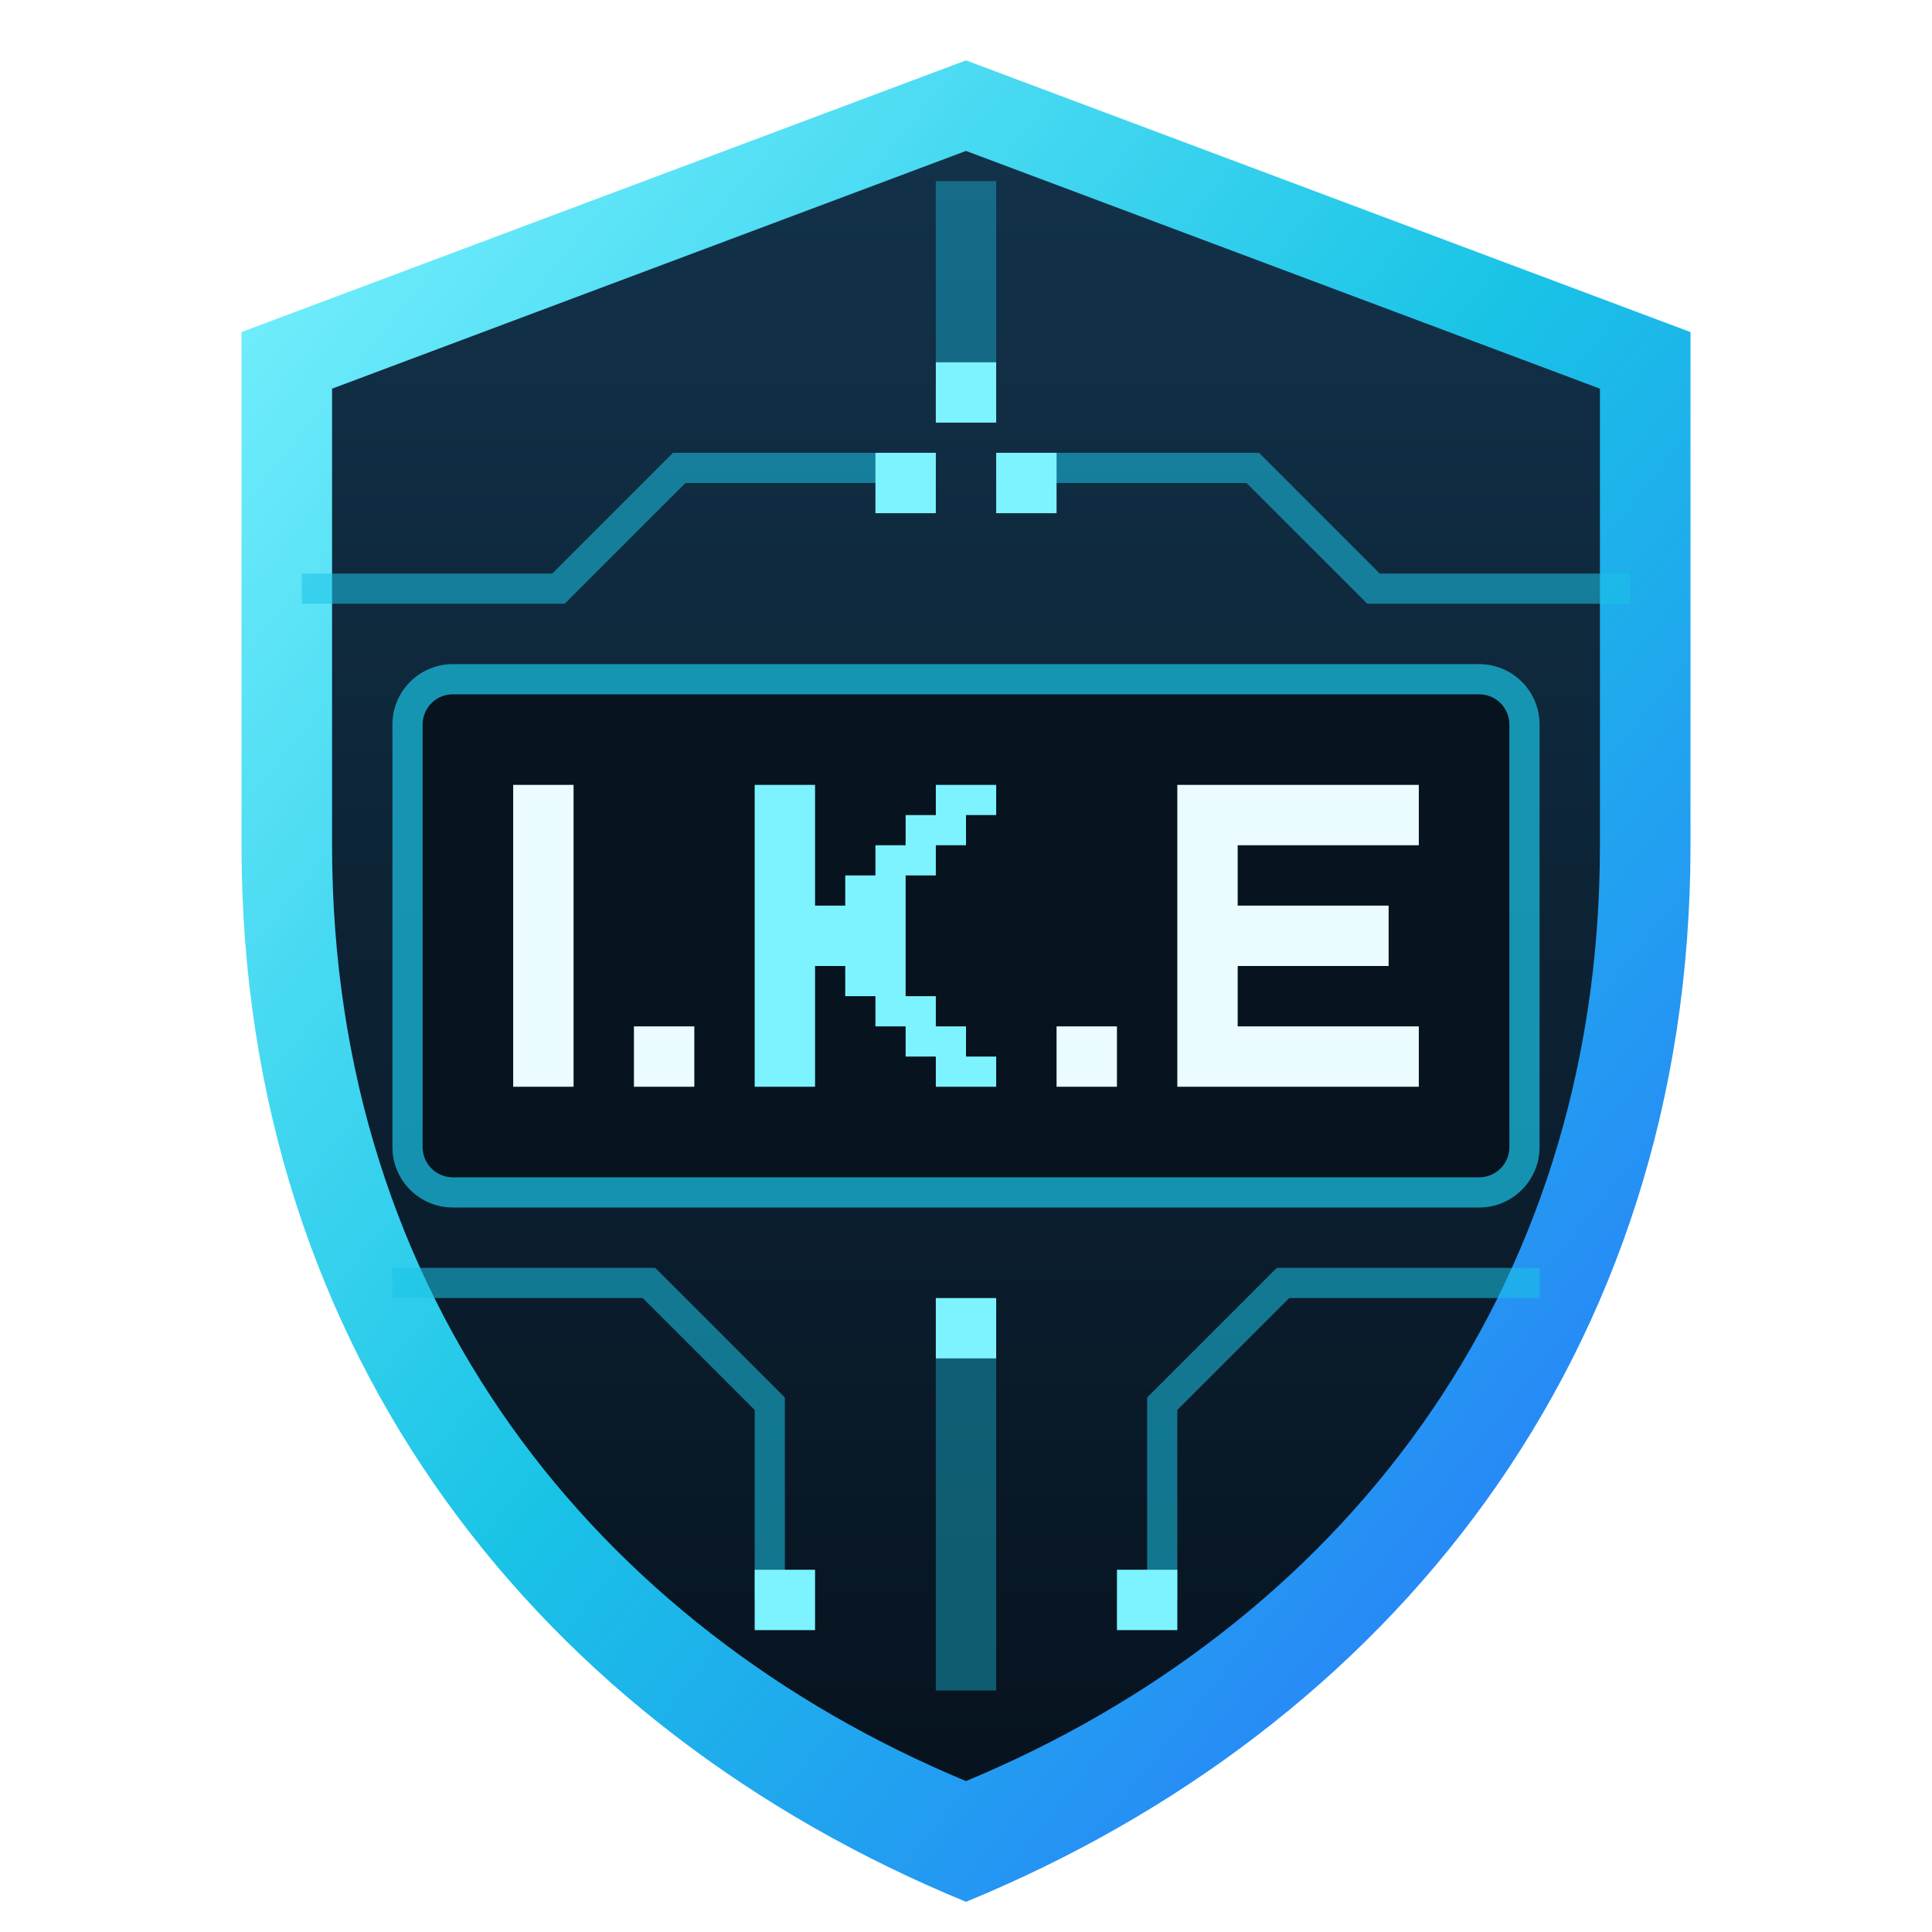
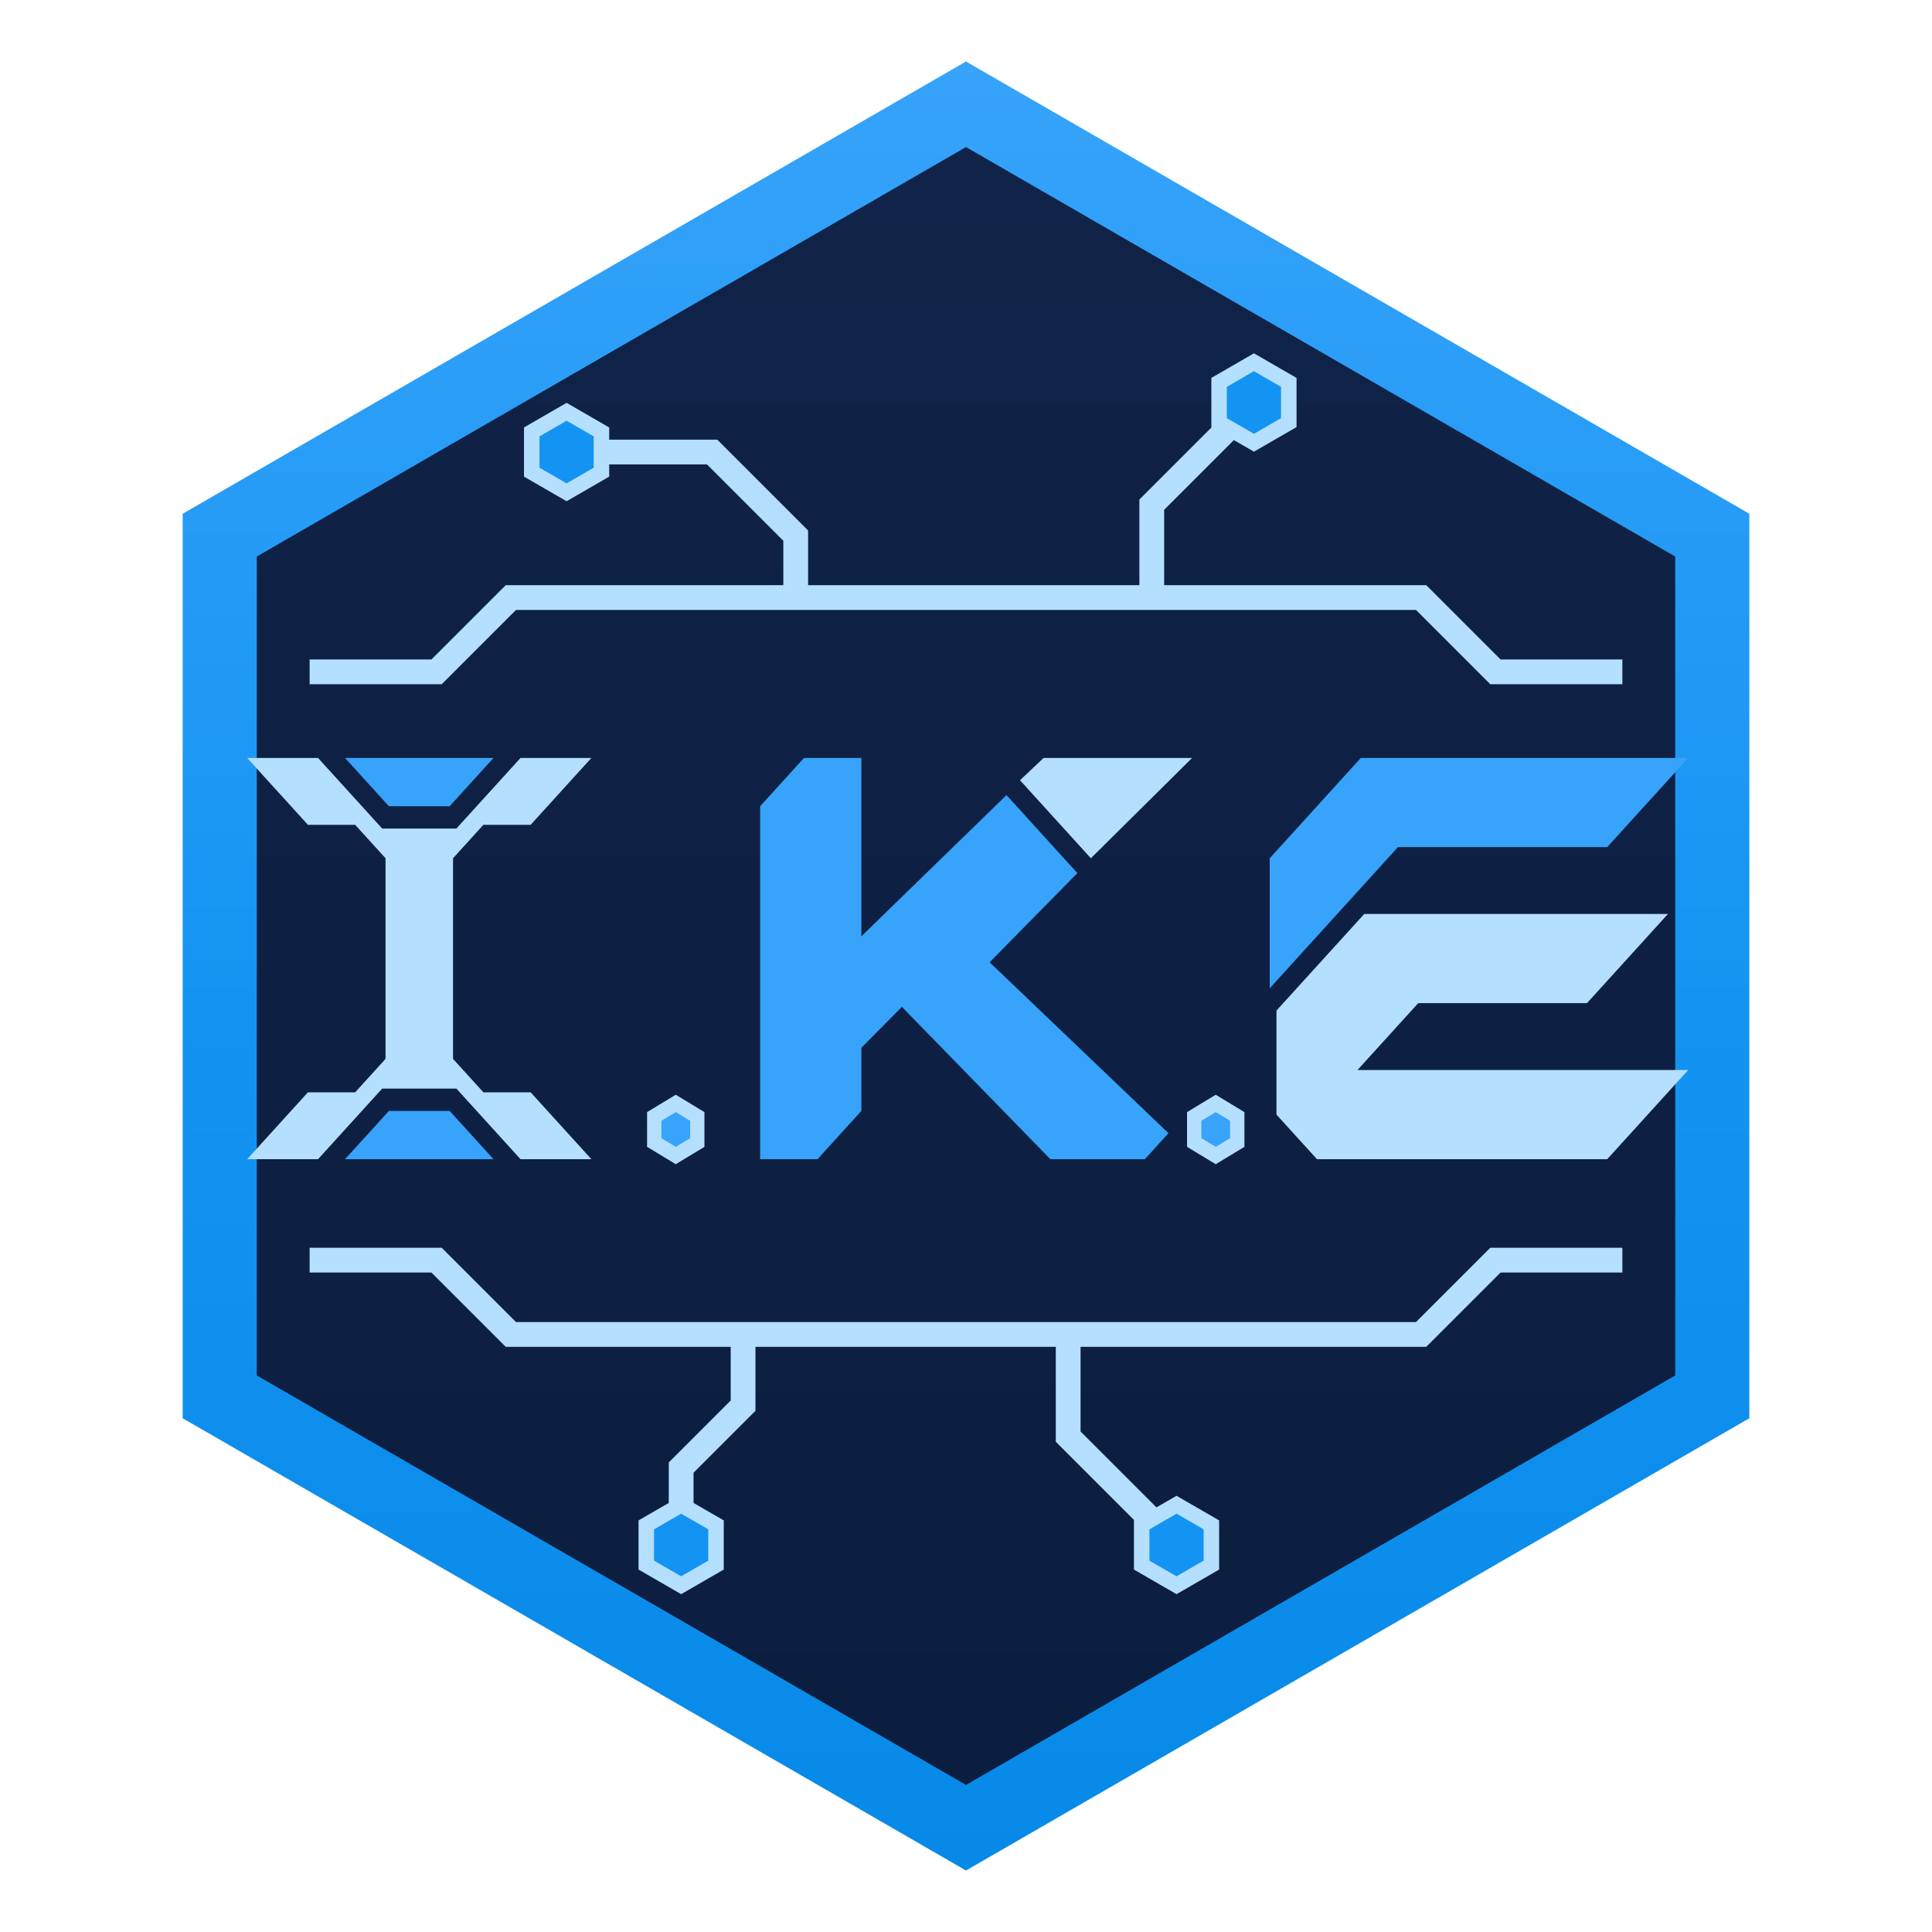
- <svg xmlns="http://www.w3.org/2000/svg" viewBox="0 0 64 64" width="64" height="64">
+ <svg xmlns="http://www.w3.org/2000/svg" width="64" height="64" viewBox="0 0 624 624">
  <defs>
-     <linearGradient id="body" x1="0" y1="0" x2="0" y2="1">
-       <stop offset="0" stop-color="#12324a" />
-       <stop offset="1" stop-color="#07131f" />
+     <linearGradient id="cyan" x1="0" y1="0" x2="0" y2="1">
+       <stop offset="0" stop-color="#C6E8FF" />
+       <stop offset=".52" stop-color="#B4DFFF" />
+       <stop offset="1" stop-color="#A3CFEF" />
    </linearGradient>
-     <linearGradient id="edge" x1="0" y1="0" x2="1" y2="1">
-       <stop offset="0" stop-color="#7df3ff" />
-       <stop offset="0.5" stop-color="#19c3e6" />
-       <stop offset="1" stop-color="#2f6bff" />
+     <linearGradient id="cyan-rev" x1="0" y1="1" x2="0" y2="0">
+       <stop offset="0" stop-color="#C6E8FF" />
+       <stop offset=".52" stop-color="#B4DFFF" />
+       <stop offset="1" stop-color="#A3CFEF" />
+     </linearGradient>
+     <linearGradient id="blue" x1="0" y1="0" x2="0" y2="1">
+       <stop offset="0" stop-color="#37A3FA" />
+       <stop offset=".52" stop-color="#1494F2" />
+       <stop offset="1" stop-color="#0789E8" />
+     </linearGradient>
+     <linearGradient id="blue-rev" x1="0" y1="1" x2="0" y2="0">
+       <stop offset="0" stop-color="#37A3FA" />
+       <stop offset=".52" stop-color="#1494F2" />
+       <stop offset="1" stop-color="#0789E8" />
+     </linearGradient>
+     <linearGradient id="navy" x1="0" y1="0" x2="0" y2="1">
+       <stop offset="0" stop-color="#102348" />
+       <stop offset=".52" stop-color="#0D2043" />
+       <stop offset="1" stop-color="#0C1E40" />
+     </linearGradient>
+     <linearGradient id="navy-rev" x1="0" y1="1" x2="0" y2="0">
+       <stop offset="0" stop-color="#102348" />
+       <stop offset=".52" stop-color="#0D2043" />
+       <stop offset="1" stop-color="#0C1E40" />
+     </linearGradient>
+     <linearGradient id="edge-light" x1="0" y1="0" x2="0" y2="1">
+       <stop offset="0" stop-color="#D8FCFF" stop-opacity=".55" />
+       <stop offset=".18" stop-color="#D8FCFF" stop-opacity=".27" />
+       <stop offset=".55" stop-color="#D8FCFF" stop-opacity=".06" />
+       <stop offset="1" stop-color="#D8FCFF" stop-opacity="0" />
+     </linearGradient>
+     <linearGradient id="edge-light-rev" x1="0" y1="1" x2="0" y2="0">
+       <stop offset="0" stop-color="#D8FCFF" stop-opacity=".55" />
+       <stop offset=".18" stop-color="#D8FCFF" stop-opacity=".27" />
+       <stop offset=".55" stop-color="#D8FCFF" stop-opacity=".06" />
+       <stop offset="1" stop-color="#D8FCFF" stop-opacity="0" />
+     </linearGradient>
+     <clipPath id="inset-1">
+       <path d="M312 19.861 L409 75.864 L409 104 L440 130 L400 106 L400 93.762 L312 42.955 L224 93.762 L224 106 L184 130 L215 104 L215 75.864 Z" />
+     </clipPath>
+     <clipPath id="inset-2">
+       <path d="M207 80.483 L207 103.577 L145 139.372 L134 122.629 Z" />
+     </clipPath>
+     <clipPath id="inset-3">
+       <path d="M417 80.483 L417 103.577 L479 139.372 L490 122.629 Z" />
+     </clipPath>
+     <clipPath id="inset-4">
+       <path d="M129 125.516 L140 142.259 L79 177.477 L79 228 L59 241 L59 165.93 Z" />
+     </clipPath>
+     <clipPath id="inset-5">
+       <path d="M495 125.516 L484 142.259 L545 177.477 L545 228 L565 241 L565 165.93 Z" />
+     </clipPath>
+     <clipPath id="inset-6">
+       <path d="M312 19.861 L409 75.864 L409 104 L440 130 L400 106 L400 93.762 L312 42.955 L224 93.762 L224 106 L184 130 L215 104 L215 75.864 Z" />
+     </clipPath>
+     <clipPath id="inset-7">
+       <path d="M207 80.483 L207 103.577 L145 139.372 L134 122.629 Z" />
+     </clipPath>
+     <clipPath id="inset-8">
+       <path d="M417 80.483 L417 103.577 L479 139.372 L490 122.629 Z" />
+     </clipPath>
+     <clipPath id="inset-9">
+       <path d="M129 125.516 L140 142.259 L79 177.477 L79 228 L59 241 L59 165.93 Z" />
+     </clipPath>
+     <clipPath id="inset-10">
+       <path d="M495 125.516 L484 142.259 L545 177.477 L545 228 L565 241 L565 165.93 Z" />
+     </clipPath>
+     <clipPath id="inset-11">
+       <path d="M59 251 L79 238 L79 386 L59 373 Z" />
+     </clipPath>
+     <clipPath id="inset-12">
+       <path d="M565 251 L545 238 L545 386 L565 373 Z" />
+     </clipPath>
+     <clipPath id="inset-13">
+       <path d="M288 82 304 91V109L288 118 272 109V91Z" />
+     </clipPath>
+     <clipPath id="inset-14">
+       <path d="M184 147 197 154V169L184 177 171 169V154Z" />
+     </clipPath>
+     <clipPath id="inset-15">
+       <path d="M408 128 421 135V150L408 158 395 150V135Z" />
+     </clipPath>
+     <clipPath id="inset-16">
+       <path d="M158 227 169 216H190L179 227Z M445 227 434 216H455L466 227Z" />
+     </clipPath>
+     <clipPath id="inset-17">
+       <path d="M188 227 199 216H208L197 227Z M207 227 218 216H227L216 227Z M228 227 236 220H388L396 227Z M408 227 397 216H406L417 227Z M427 227 416 216H425L436 227Z" />
+     </clipPath>
+     <clipPath id="inset-18">
+       <path d="M350 82 366 91V109L350 118 334 109V91Z" />
+     </clipPath>
+     <clipPath id="inset-19">
+       <path d="M228 116 241 123V138L228 146 215 138V123Z" />
+     </clipPath>
+     <clipPath id="inset-20">
+       <path d="M444 161 457 168V183L444 191 431 183V168Z" />
+     </clipPath>
+     <clipPath id="inset-21">
+       <path d="M158 227 169 216H190L179 227Z M445 227 434 216H455L466 227Z" />
+     </clipPath>
+     <clipPath id="inset-22">
+       <path d="M188 227 199 216H208L197 227Z M207 227 218 216H227L216 227Z M228 227 236 220H388L396 227Z M408 227 397 216H406L417 227Z M427 227 416 216H425L436 227Z" />
+     </clipPath>
+     <clipPath id="clip-i-stem-wings">
+       <path d="M103 252 H124 L143 271 H165 L184 252 H205 L187 270 H173 L164 279 V333 L173 342 H187 L205 360 H184 L165 341 H143 L124 360 H103 L121 342 H135 L144 333 V279 L135 270 H121 Z" />
+     </clipPath>
+     <clipPath id="clip-i-trapezoid-top">
+       <path d="M132 252 H176 L163 265 H145 Z" />
+     </clipPath>
+     <clipPath id="clip-i-trapezoid-bottom">
+       <path d="M145 347 H163 L176 360 H132 Z" />
+     </clipPath>
+     <clipPath id="clip-k-main">
+       <path d="M248 265 261 252H278V300L321 262 342 283 316 307 369 353 362 360H334L290 319 278 330V347L265 360H248Z" />
+     </clipPath>
+     <clipPath id="clip-k-tip">
+       <path d="M325 258 332 252H376L346 279Z" />
+     </clipPath>
+     <clipPath id="clip-e-top">
+       <path d="M429 252 H526 L502 276 H440 L402 314 V279 Z" />
+     </clipPath>
+     <clipPath id="clip-e-main">
+       <path d="M430 294 H520 L496 318 H446 L428 336 H526 L502 360 H416 L404 348 V320 Z" />
+     </clipPath>
+     <clipPath id="clip-dot-left">
+       <path d="M226 342.65 L234.5 347.325 L234.5 356.675 L226 361.35 L217.5 356.675 L217.5 347.325 Z" />
+     </clipPath>
+     <clipPath id="clip-dot-inset-left">
+       <path d="M226 347.325 L230.25 349.663 L230.25 354.337 L226 356.675 L221.75 354.337 L221.75 349.663 Z" />
+     </clipPath>
+     <clipPath id="clip-dot-right">
+       <path d="M388 342.65 L396.5 347.325 L396.5 356.675 L388 361.35 L379.5 356.675 L379.5 347.325 Z" />
+     </clipPath>
+     <clipPath id="clip-dot-inset-right">
+       <path d="M388 347.325 L392.25 349.663 L392.25 354.337 L388 356.675 L383.75 354.337 L383.75 349.663 Z" />
+     </clipPath>
+     <clipPath id="regular-hex-perimeter">
+       <path d="M312 19.861 L565 165.93 L565 458.07 L312 604.139 L59 458.07 L59 165.93 Z" />
+     </clipPath>
+     <linearGradient id="titanium-letters" x1="0" y1="0" x2="0" y2="1">
+       <stop offset="0" stop-color="#E2EAF1" />
+       <stop offset=".52" stop-color="#D1DCE5" />
+       <stop offset="1" stop-color="#C3CED8" />
    </linearGradient>
  </defs>
-   <path d="M32 2 L56 11 V28 C56 44.94 45.968 57.26 32 63 C18.032 57.26 8 44.94 8 28 V11 Z" fill="url(#edge)" />
-   <path d="M32 5 L53 12.875 V28 C53 43.004 44.222 53.916 32 59 C19.778 53.916 11 43.004 11 28 V12.875 Z" fill="url(#body)" />
-   <g fill="none" stroke="#19c3e6" stroke-width="1" stroke-linecap="square" opacity="0.55">
-     <path d="M10.5 19.5 L18.5 19.5 L22.5 15.5 L30.5 15.5" />
-     <path d="M53.5 19.5 L45.5 19.5 L41.5 15.5 L33.5 15.5" />
-     <path d="M13.5 42.5 L21.5 42.5 L25.5 46.5 L25.5 52.5" />
-     <path d="M50.5 42.5 L42.5 42.5 L38.5 46.5 L38.5 52.5" />
+   <polygon points="312,19.861 565,165.93 565,458.07 312,604.139 59,458.07 59,165.93" fill="url(#blue)" />
+   <polygon points="312,47.5 541.064,179.75 541.064,444.25 312,576.5 82.936,444.25 82.936,179.75" fill="url(#navy)" />
+   <g fill="none" stroke="#B4DFFF" stroke-width="8" stroke-linejoin="miter">
+     <path d="M100 217H141L165 193H459L483 217H524" />
+     <path d="M257 193V173L230 146H183 M372 193V163L405 130" />
+     <polygon points="183,133 194.258,139.5 194.258,152.5 183,159 171.742,152.5 171.742,139.5" fill="#1494F2" stroke-width="5" />
+     <polygon points="405,117 416.258,123.5 416.258,136.5 405,143 393.742,136.5 393.742,123.5" fill="#1494F2" stroke-width="5" />
  </g>
-   <g fill="#19c3e6" opacity="0.4">
-     <path d="M31 6h2v6h-2Z" />
-     <path d="M31 45h2v11h-2Z" />
+   <g transform="translate(0 624) scale(1 -1)" fill="none" stroke="#B4DFFF" stroke-width="8" stroke-linejoin="miter">
+     <path d="M100 217H141L165 193H459L483 217H524" />
+     <path d="M240 193V170L220 150V125 M345 193V160L380 125" />
+     <polygon points="220,112 231.258,118.5 231.258,131.5 220,138 208.742,131.5 208.742,118.5" fill="#1494F2" stroke-width="5" />
+     <polygon points="380,112 391.258,118.5 391.258,131.5 380,138 368.742,131.5 368.742,118.5" fill="#1494F2" stroke-width="5" />
  </g>
-   <g fill="#7df3ff">
-     <rect x="29" y="15" width="2" height="2" />
-     <rect x="33" y="15" width="2" height="2" />
-     <rect x="25" y="52" width="2" height="2" />
-     <rect x="37" y="52" width="2" height="2" />
-     <rect x="31" y="12" width="2" height="2" />
-     <rect x="31" y="43" width="2" height="2" />
+   <g transform="translate(312 312) scale(1.09 1.2) translate(-312 -312)">
+     <g id="lettering" transform="translate(0 4)">
+       <g id="letter-i" transform="translate(-4 0)">
+         <path id="i-stem-wings" d="M103 252 H124 L143 271 H165 L184 252 H205 L187 270 H173 L164 279 V333 L173 342 H187 L205 360 H184 L165 341 H143 L124 360 H103 L121 342 H135 L144 333 V279 L135 270 H121 Z" fill="#B4DFFF" />
+         <path id="i-trapezoid-top" d="M132 252 H176 L163 265 H145 Z" fill="#37A3FA" />
+         <path id="i-trapezoid-bottom" d="M145 347 H163 L176 360 H132 Z" fill="#37A3FA" />
+       </g>
+       <g id="letter-k" transform="translate(3 0)">
+         <path id="k-main" d="M248 265 261 252H278V300L321 262 342 283 316 307 369 353 362 360H334L290 319 278 330V347L265 360H248Z" fill="#37A3FA" />
+         <path id="k-tip" d="M325 258 332 252H376L346 279Z" fill="#B4DFFF" />
+       </g>
+       <g id="letter-e">
+         <path id="e-top" d="M429 252 H526 L502 276 H440 L402 314 V279 Z" fill="#37A3FA" />
+         <path id="e-main" d="M430 294 H520 L496 318 H446 L428 336 H526 L502 360 H416 L404 348 V320 Z" fill="#B4DFFF" />
+       </g>
+       <path id="dot-left" d="M226 342.65 L234.5 347.325 L234.5 356.675 L226 361.35 L217.5 356.675 L217.5 347.325 Z" fill="#B4DFFF" />
+       <path id="dot-inset-left" d="M226 347.325 L230.25 349.663 L230.25 354.337 L226 356.675 L221.75 354.337 L221.75 349.663 Z" fill="#37A3FA" />
+       <path id="dot-right" d="M388 342.65 L396.5 347.325 L396.5 356.675 L388 361.35 L379.5 356.675 L379.5 347.325 Z" fill="#B4DFFF" transform="translate(-2 0)" />
+       <path id="dot-inset-right" d="M388 347.325 L392.25 349.663 L392.25 354.337 L388 356.675 L383.75 354.337 L383.75 349.663 Z" fill="#37A3FA" transform="translate(-2 0)" />
+     </g>
  </g>
-   <rect x="13" y="22" width="38" height="18" rx="2" fill="#19c3e6" opacity="0.7" />
-   <rect x="14" y="23" width="36" height="16" rx="1" fill="#07131f" />
-   <path id="lettering" fill="#eafcff" d="M17 26h2v10h-2Z M39 26h8v2h-8Z M39 28h2v2h-2Z M39 30h7v2h-7Z M39 32h2v2h-2Z M21 34h2v2h-2Z M35 34h2v2h-2Z M39 34h8v2h-8Z" />
-   <path id="lettering-k" fill="#7df3ff" d="M25 26h2v4h-2Z M31 26h2v1h-2Z M30 27h2v1h-2Z M29 28h2v1h-2Z M28 29h2v1h-2Z M25 30h5v2h-5Z M25 32h2v4h-2Z M28 32h2v1h-2Z M29 33h2v1h-2Z M30 34h2v1h-2Z M31 35h2v1h-2Z" />
</svg>
